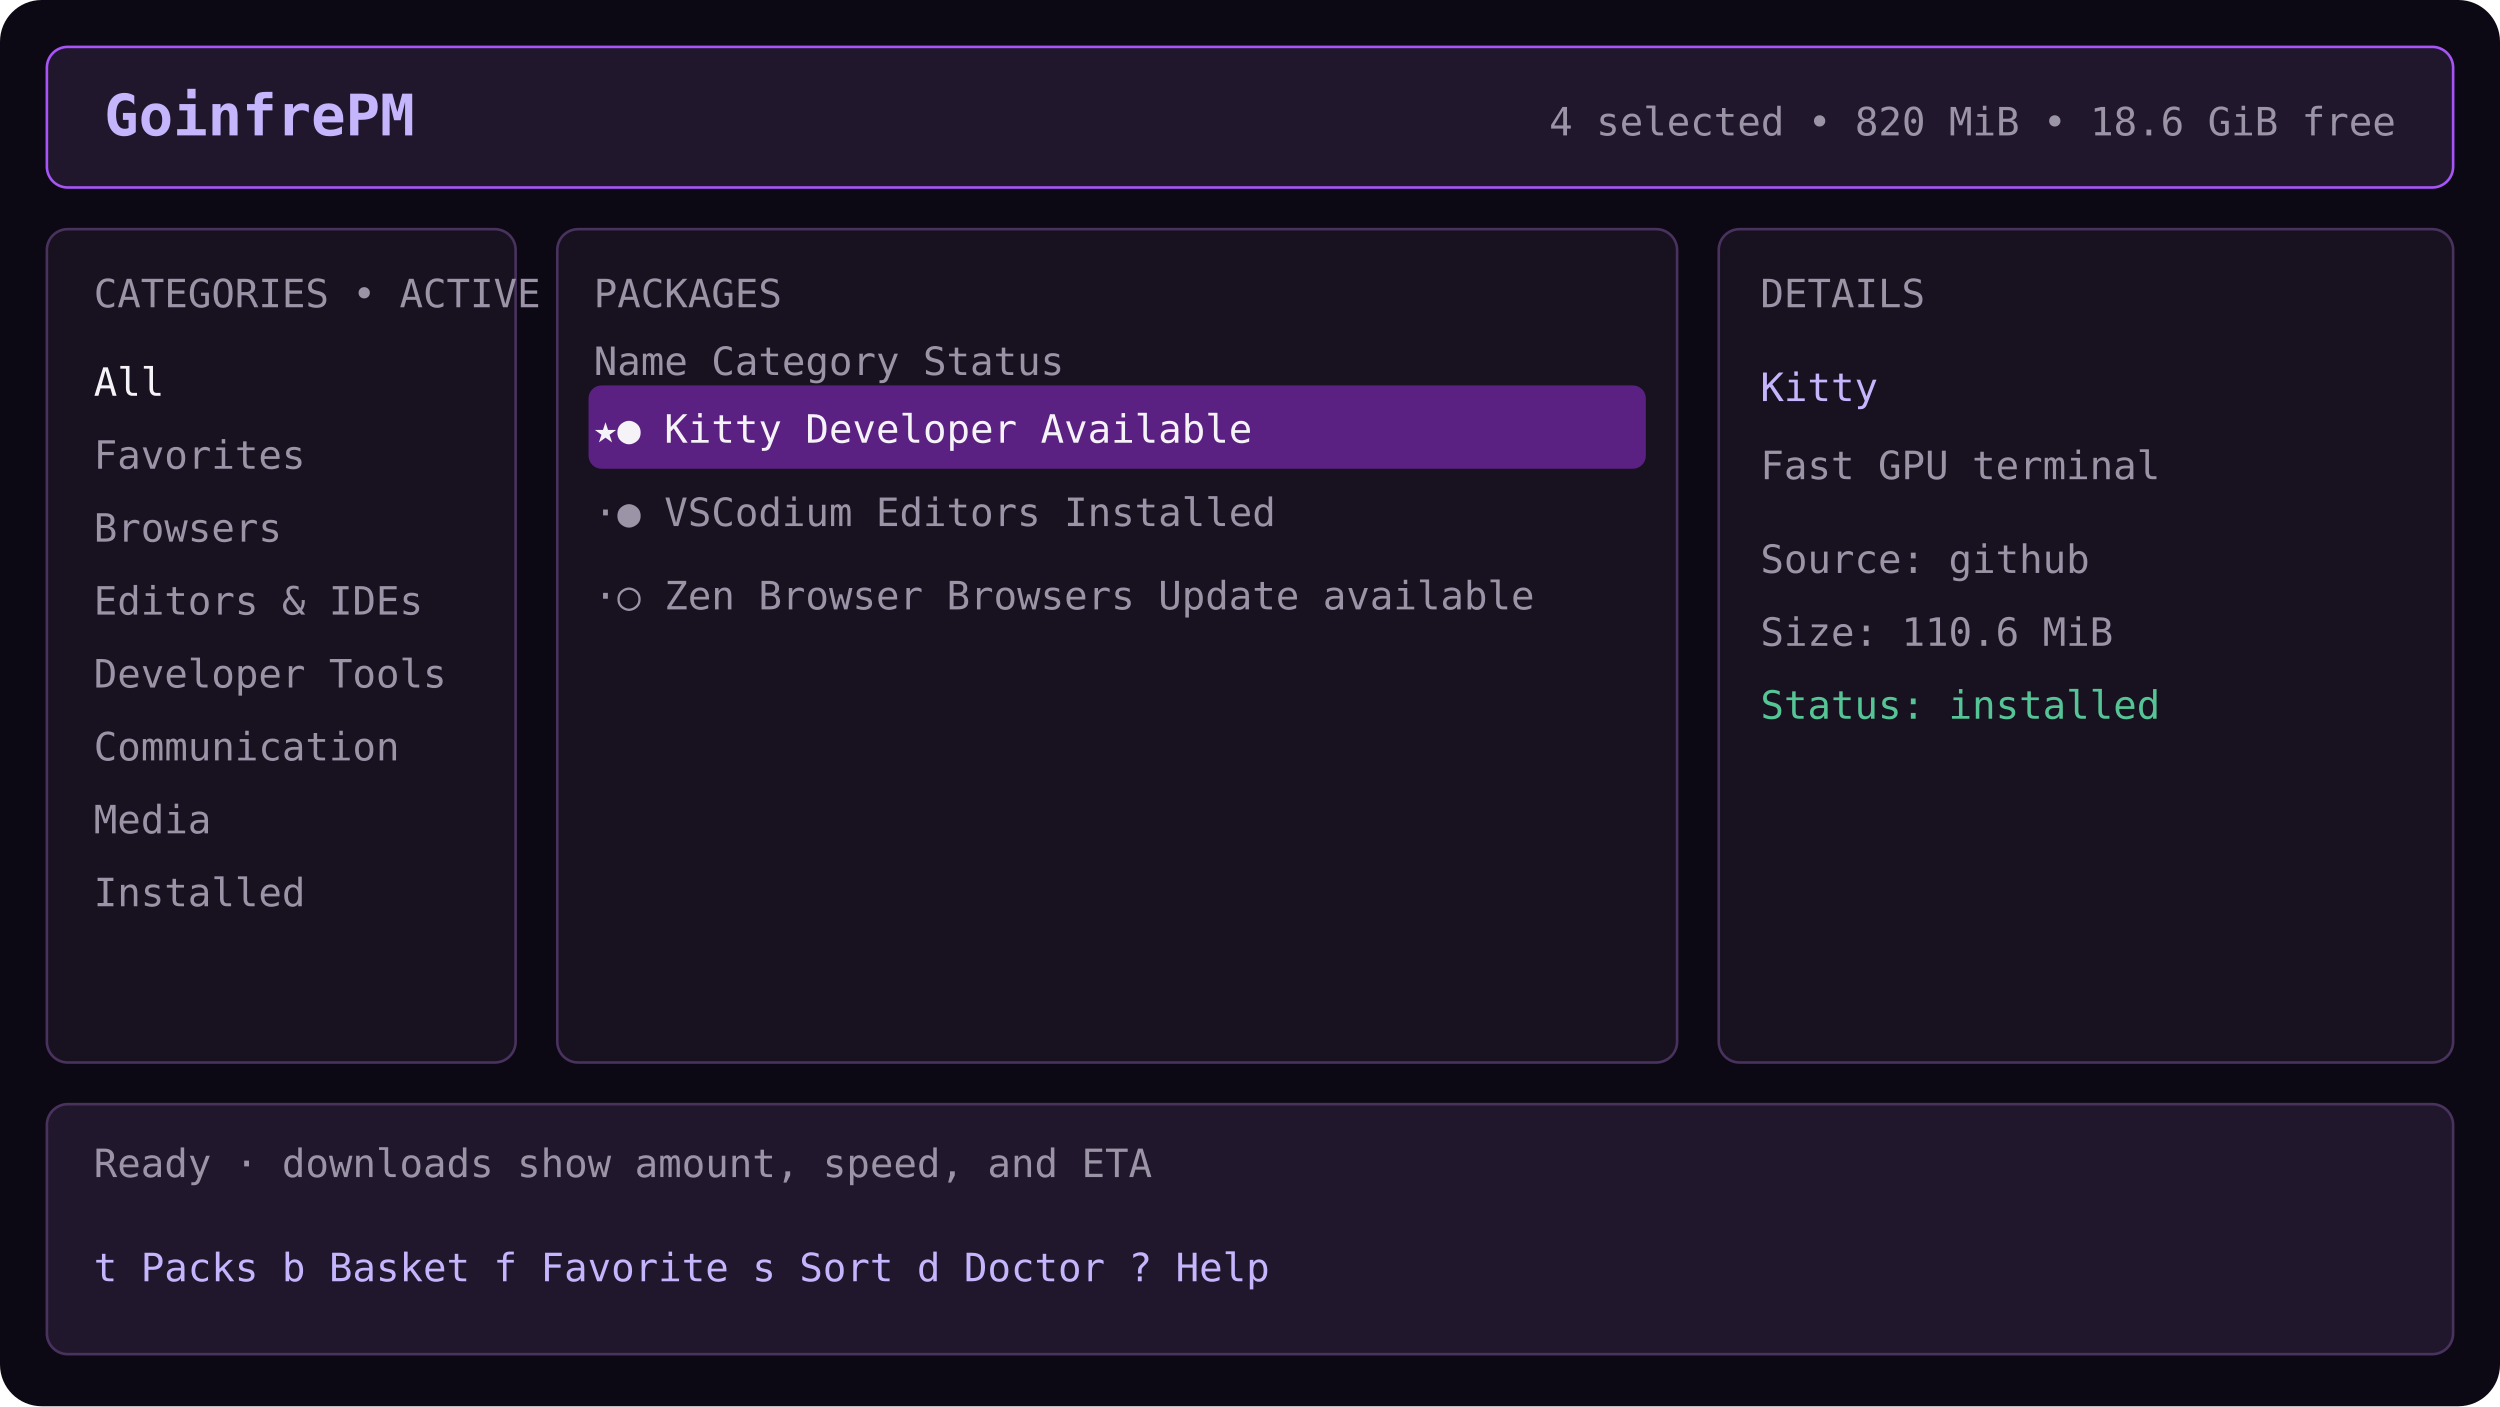
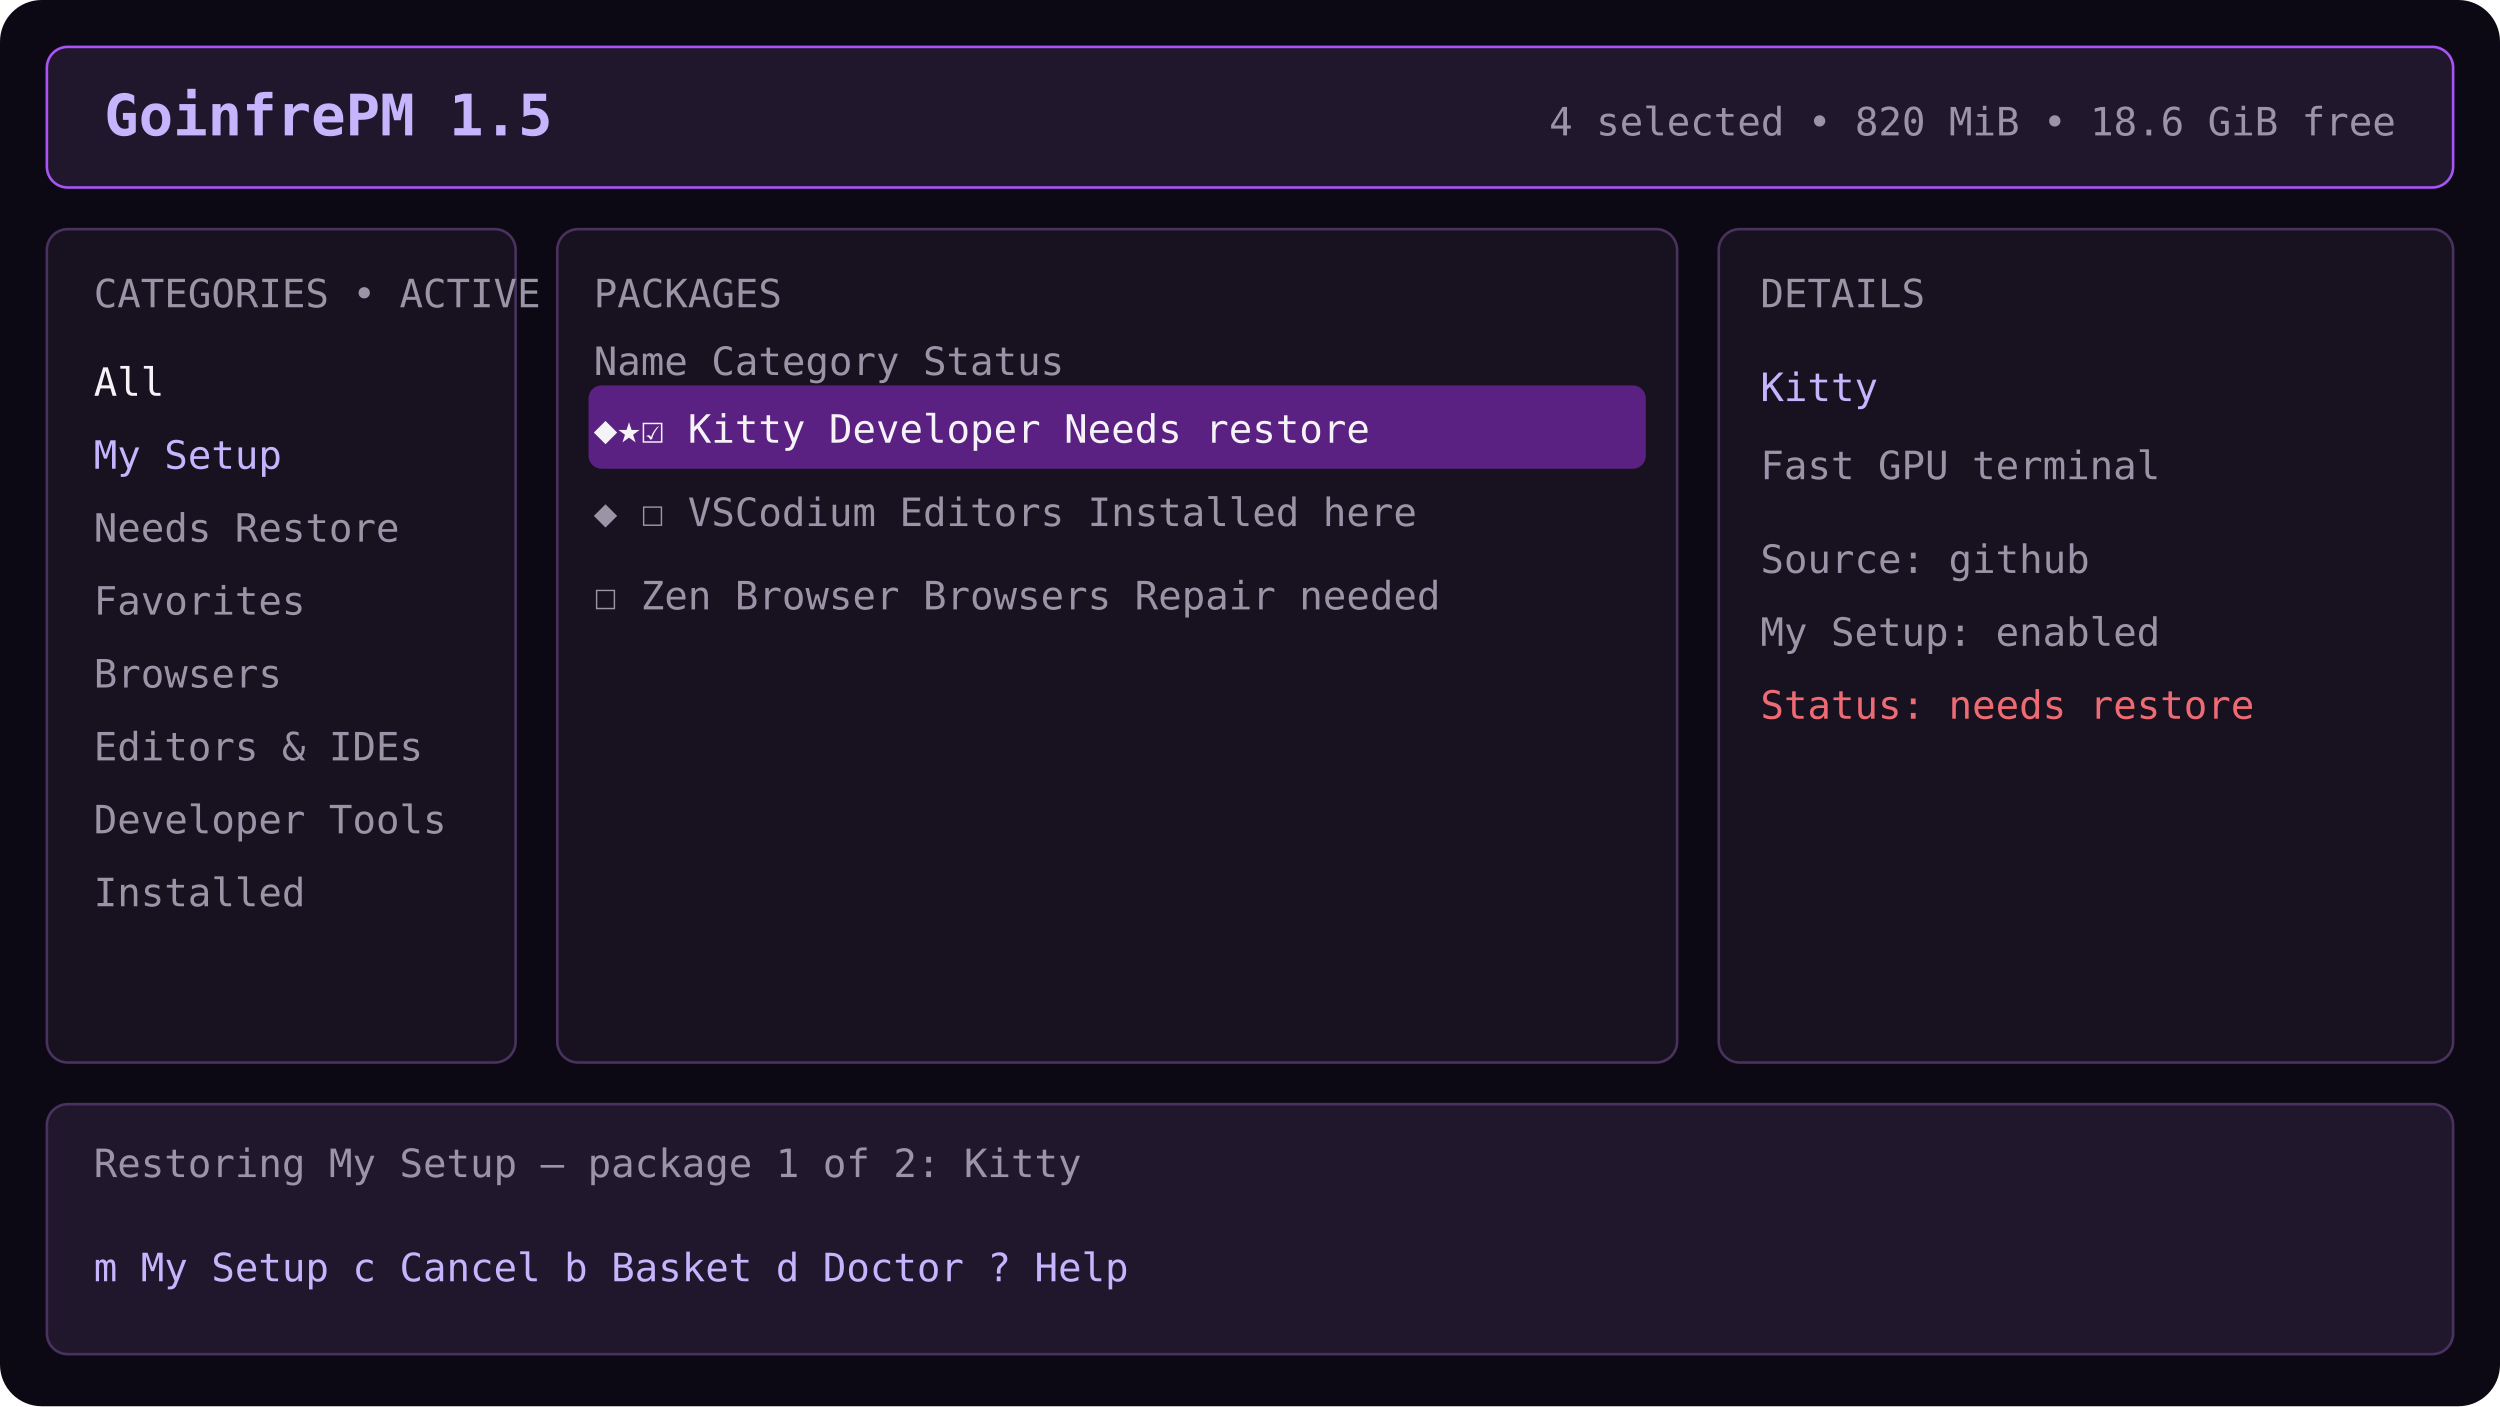
<svg xmlns="http://www.w3.org/2000/svg" width="960" height="540" viewBox="0 0 960 540" role="img" aria-label="GoinfrePM TUI screenshot placeholder">
  <rect width="960" height="540" rx="16" fill="#0d0914" />
  <rect x="18" y="18" width="924" height="54" rx="8" fill="#21172d" stroke="#a855f7" />
-   <text x="40" y="52" fill="#c4b5fd" font-family="monospace" font-size="22" font-weight="bold">GoinfrePM</text>
+   <text x="40" y="52" fill="#c4b5fd" font-family="monospace" font-size="22" font-weight="bold">GoinfrePM 1.5</text>
  <text x="920" y="52" fill="#9b93a6" text-anchor="end" font-family="monospace" font-size="15">4 selected • 820 MiB • 18.6 GiB free</text>
  <rect x="18" y="88" width="180" height="320" rx="8" fill="#171120" stroke="#49325e" />
  <rect x="214" y="88" width="430" height="320" rx="8" fill="#171120" stroke="#49325e" />
  <rect x="660" y="88" width="282" height="320" rx="8" fill="#171120" stroke="#49325e" />
  <rect x="18" y="424" width="924" height="96" rx="8" fill="#21172d" stroke="#49325e" />
  <rect x="226" y="148" width="406" height="32" rx="5" fill="#5b2182" />
  <g fill="#9b93a6" font-family="monospace" font-size="15">
    <text x="36" y="118">CATEGORIES • ACTIVE</text>
    <text x="36" y="152" fill="#f5f3f7">All</text>
-     <text x="36" y="180">Favorites</text>
-     <text x="36" y="208">Browsers</text>
-     <text x="36" y="236">Editors &amp; IDEs</text>
-     <text x="36" y="264">Developer Tools</text>
-     <text x="36" y="292">Communication</text>
-     <text x="36" y="320">Media</text>
+     <text x="36" y="180" fill="#c4b5fd">My Setup</text>
+     <text x="36" y="208">Needs Restore</text>
+     <text x="36" y="236">Favorites</text>
+     <text x="36" y="264">Browsers</text>
+     <text x="36" y="292">Editors &amp; IDEs</text>
+     <text x="36" y="320">Developer Tools</text>
    <text x="36" y="348">Installed</text>
    <text x="228" y="118">PACKAGES</text>
    <text x="228" y="144">   Name          Category       Status</text>
-     <text x="228" y="170" fill="#f5f3f7">★● Kitty         Developer      Available</text>
-     <text x="228" y="202">·● VSCodium      Editors        Installed</text>
-     <text x="228" y="234">·○ Zen Browser   Browsers       Update available</text>
+     <text x="228" y="170" fill="#f5f3f7">◆★☑ Kitty         Developer      Needs restore</text>
+     <text x="228" y="202">◆ ☐ VSCodium      Editors        Installed here</text>
+     <text x="228" y="234">  ☐ Zen Browser   Browsers       Repair needed</text>
    <text x="676" y="118">DETAILS</text>
    <text x="676" y="154" fill="#c4b5fd">Kitty</text>
    <text x="676" y="184">Fast GPU terminal</text>
    <text x="676" y="220">Source: github</text>
-     <text x="676" y="248">Size: 110.6 MiB</text>
-     <text x="676" y="276" fill="#56c596">Status: installed</text>
-     <text x="36" y="452">Ready · downloads show amount, speed, and ETA</text>
-     <text x="36" y="492" fill="#c4b5fd">t Packs   b Basket   f Favorite   s Sort   d Doctor   ? Help</text>
+     <text x="676" y="248">My Setup: enabled</text>
+     <text x="676" y="276" fill="#ef6b73">Status: needs restore</text>
+     <text x="36" y="452">Restoring My Setup — package 1 of 2: Kitty</text>
+     <text x="36" y="492" fill="#c4b5fd">m My Setup   c Cancel   b Basket   d Doctor   ? Help</text>
  </g>
</svg>
